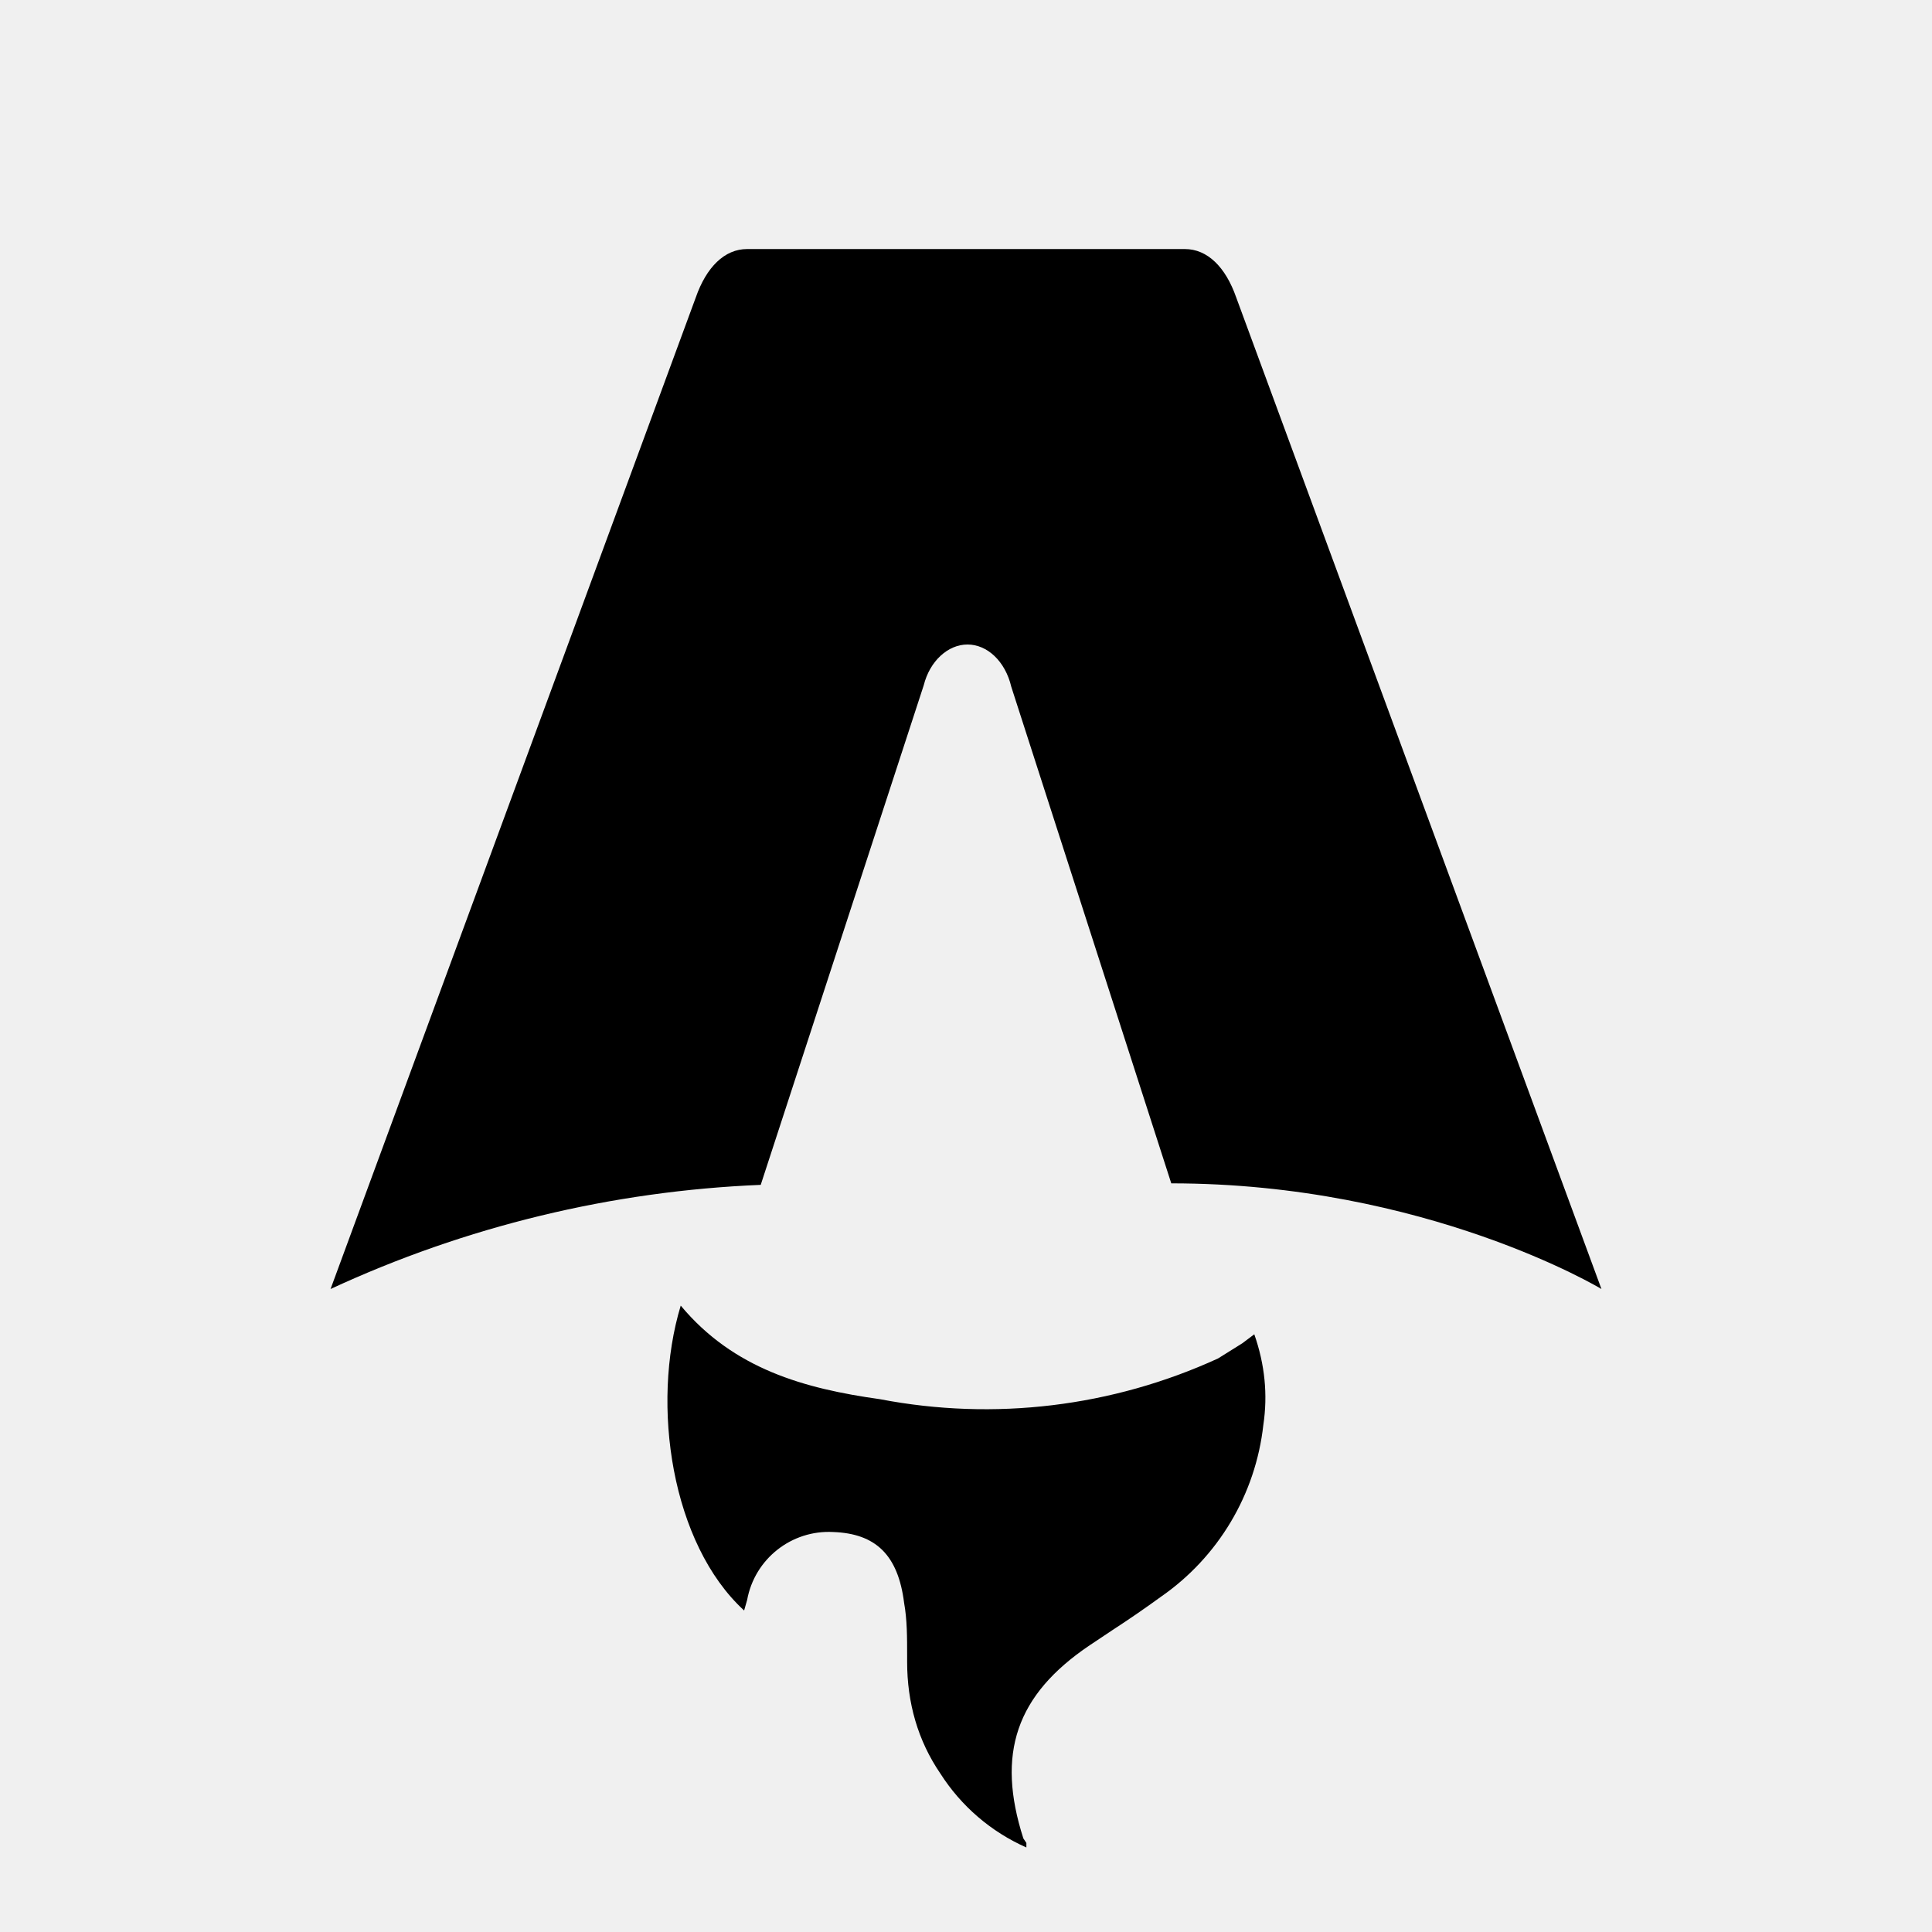
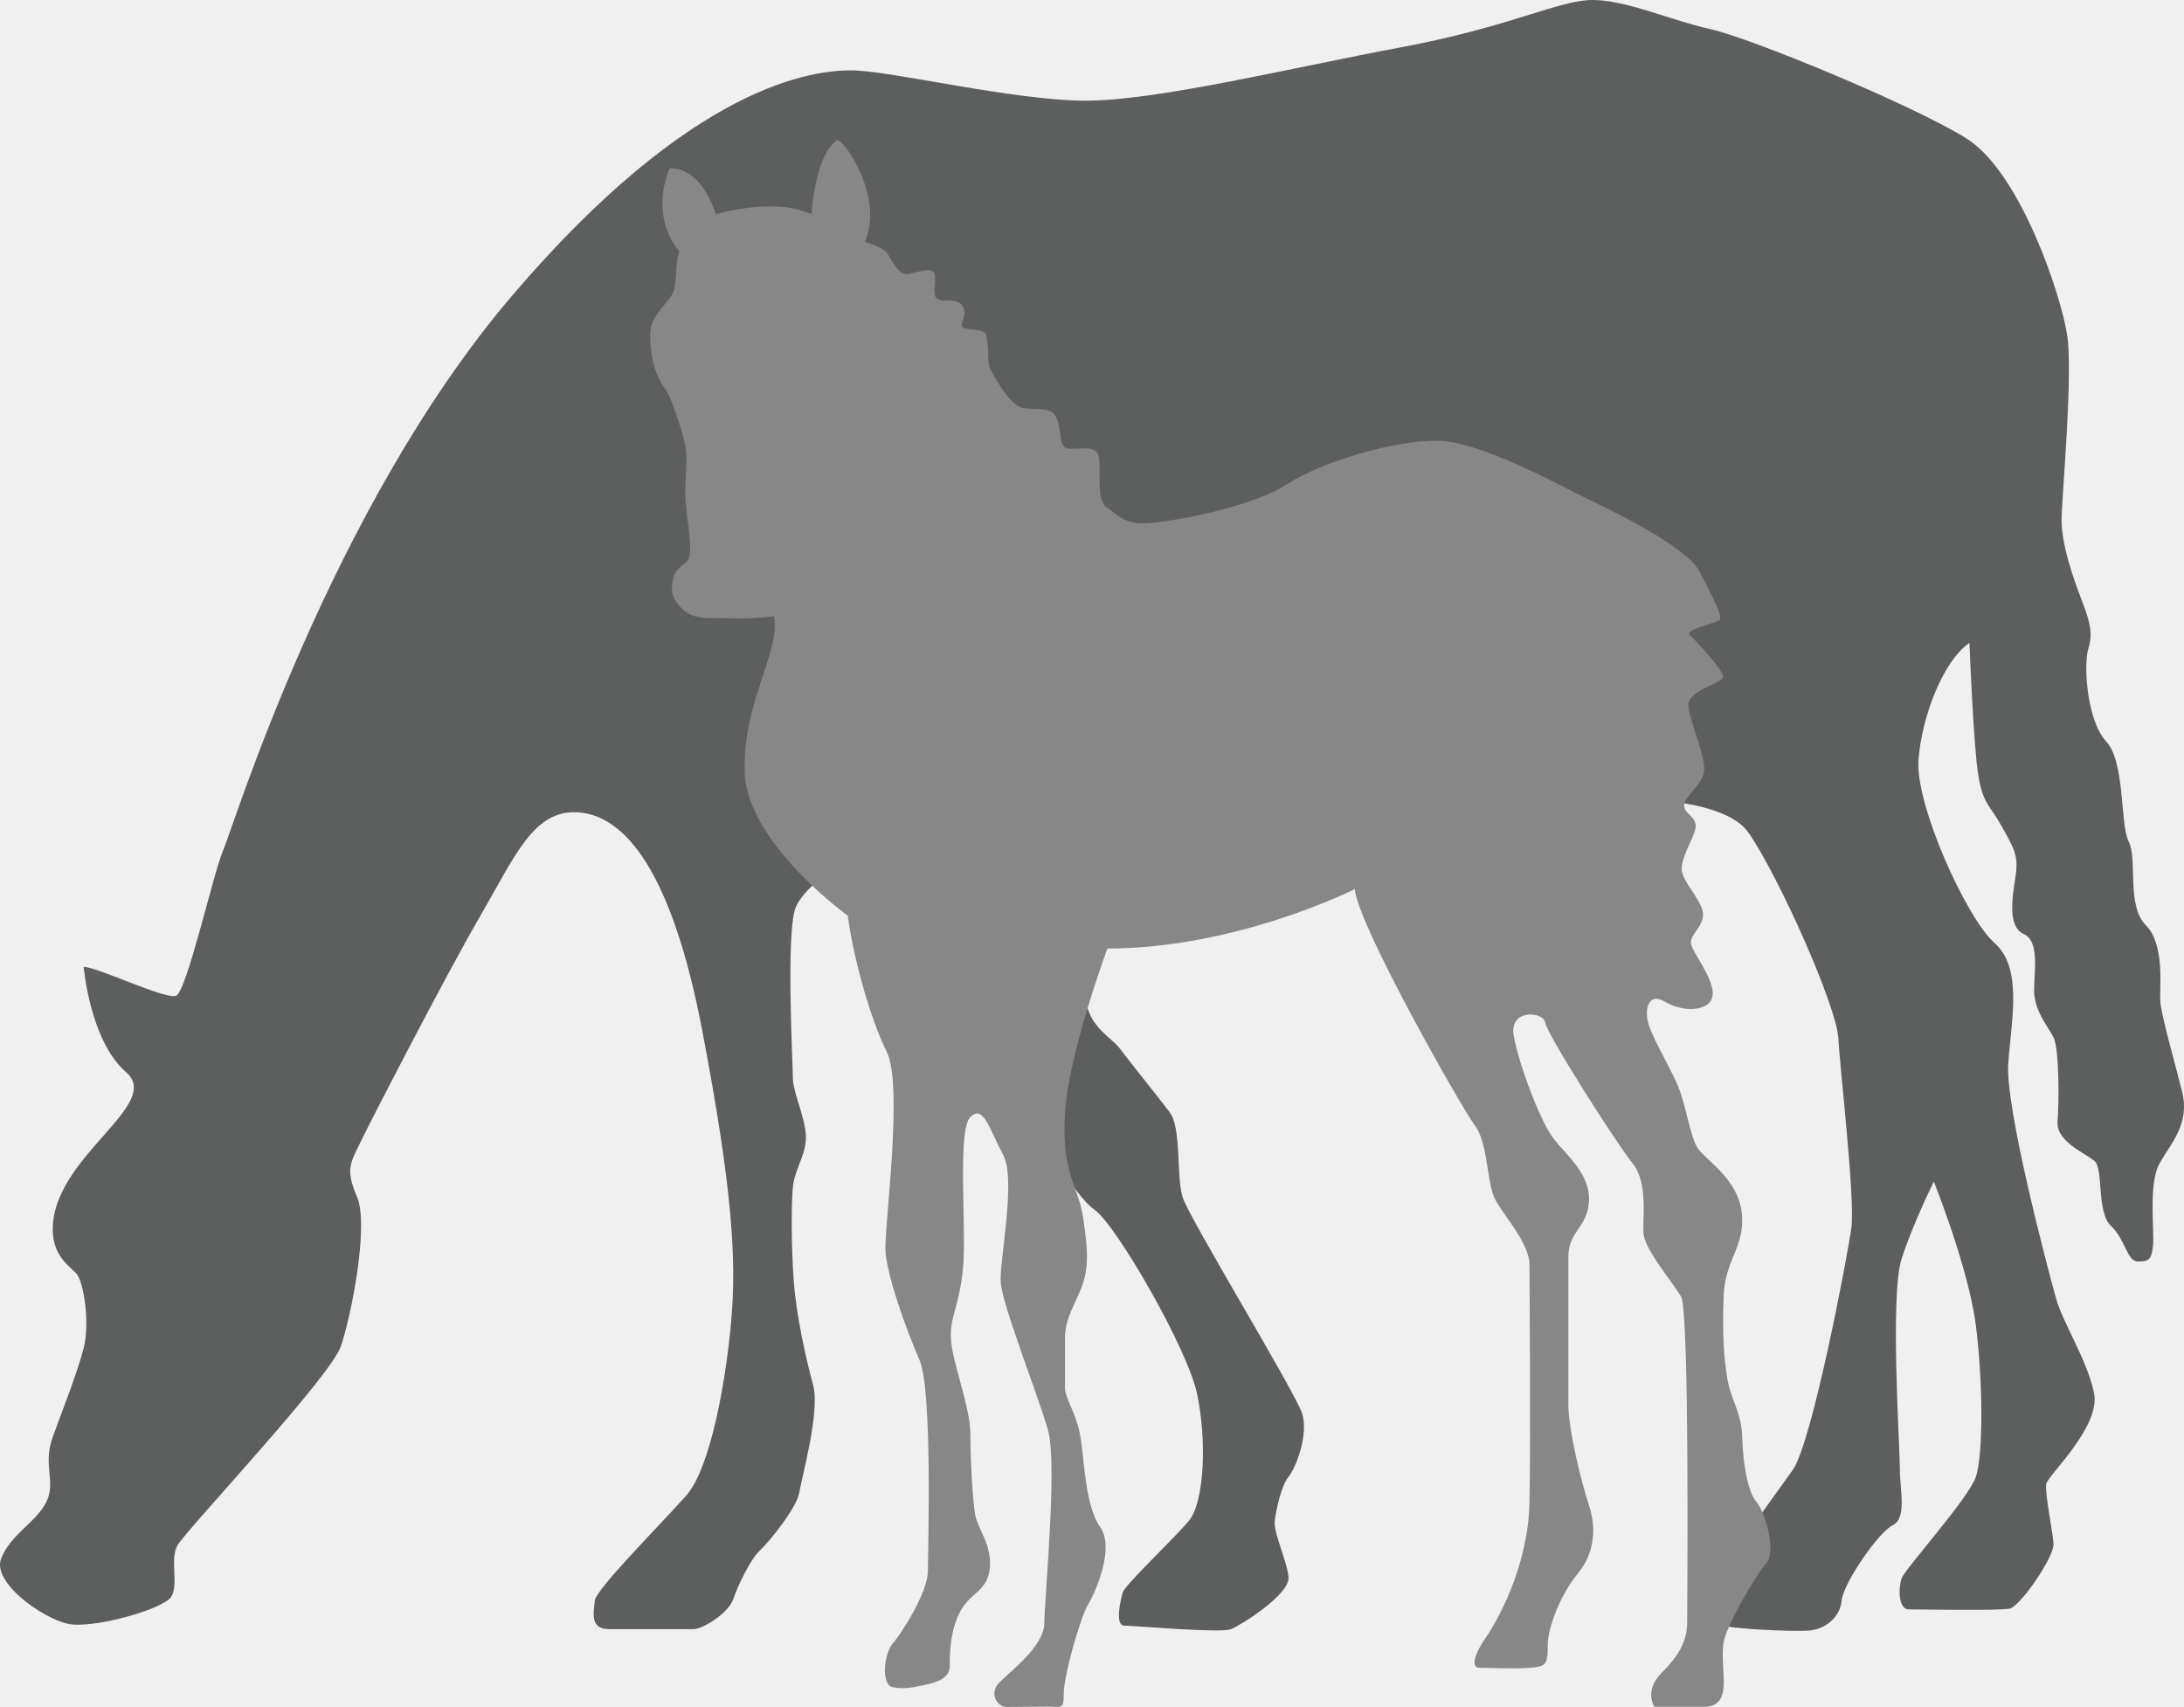
- <svg xmlns="http://www.w3.org/2000/svg" fill="none" viewBox="0 0 128 128">
-   <path d="M50.4 78.5a75.1 75.1 0 0 0-28.5 6.9l24.2-65.7c.7-2 1.9-3.2 3.4-3.2h29c1.5 0 2.7 1.2 3.4 3.2l24.2 65.7s-11.6-7-28.5-7L67 45.5c-.4-1.7-1.6-2.8-2.9-2.8-1.3 0-2.5 1.1-2.9 2.7L50.4 78.5Zm-1.1 28.2Zm-4.2-20.2c-2 6.6-.6 15.8 4.2 20.2a17.5 17.5 0 0 1 .2-.7 5.5 5.5 0 0 1 5.7-4.5c2.8.1 4.3 1.5 4.7 4.7.2 1.1.2 2.3.2 3.5v.4c0 2.7.7 5.2 2.2 7.4a13 13 0 0 0 5.7 4.9v-.3l-.2-.3c-1.8-5.6-.5-9.5 4.4-12.8l1.5-1a73 73 0 0 0 3.2-2.2 16 16 0 0 0 6.8-11.4c.3-2 .1-4-.6-6l-.8.6-1.6 1a37 37 0 0 1-22.4 2.7c-5-.7-9.7-2-13.2-6.2Z" />
-   <style>
-         path { fill: #000; }
-         @media (prefers-color-scheme: dark) {
-             path { fill: #FFF; }
-         }
-     </style>
+ <svg xmlns="http://www.w3.org/2000/svg" xml:space="preserve" viewBox="0 0 112.536 87.954">
+   <path id="mare" fill="#5D5E5E" d="M89.313 80.012c-.5 1.584-1.417 3.251-1.125 3.584s4.292.501 5.083.417 1.542-.667 1.625-1.542 1.875-3.5 2.625-3.875.375-1.75.375-2.917-.521-8.958.094-10.833 1.656-3.96 1.656-3.96 1.792 4.459 2.167 7.417.375 6.666 0 7.791-3.667 4.75-3.833 5.25-.167 1.584.375 1.584 4.667.083 5.208-.042 2.292-2.666 2.25-3.333-.458-2.626-.375-3.084 2.833-2.958 2.458-4.708-1.583-3.542-1.958-4.875-2.625-9.797-2.458-12.089.75-4.918-.708-6.209-4.084-7.125-3.917-9.417 1.292-5.13 2.625-6.046c0 0 .208 5.333.458 6.833s.583 1.5 1.208 2.625.875 1.5.708 2.583-.416 2.583.417 2.958.542 1.876.542 2.917.708 1.832 1 2.416.292 3.293.208 4.334 1.445 1.624 1.91 2.041.09 2.626.84 3.334.833 1.834 1.375 1.834.708-.042.792-.792-.25-3.209.333-4.25 1.583-2.041 1.167-3.708-1.083-3.959-1.125-4.667.25-2.916-.75-3.916-.417-3.427-.875-4.302-.167-4.084-1.167-5.167-1.167-3.97-.917-4.761.084-1.417-.333-2.5-1.084-2.917-1.042-4.292.584-7.347.292-9.347-2.396-8.423-5.208-10.173S90.138 1.938 88.131 1.5 83.813 0 82.063 0s-4.188 1.375-9.875 2.438-12.563 2.75-16.25 2.75-10.125-1.563-12.063-1.563-8.125.625-17.5 11.625S12 42.688 11.5 43.813s-1.875 7.313-2.438 7.5-3.938-1.438-4.75-1.5c0 0 .313 3.813 2.188 5.438s-3.479 4.209-3.771 7.792c-.132 1.624.833 2.166 1.208 2.583s.708 2.541.375 3.833-1.063 3.126-1.594 4.584.178 2.291-.322 3.333S.563 79.043.063 80.293s2.125 3.084 3.417 3.375 4.916-.75 5.333-1.375-.083-1.917.333-2.667 7.875-8.667 8.417-10.25 1.458-6.249.833-7.708-.33-1.75.21-2.875 4.374-8.555 6.165-11.638 2.75-5.5 5.083-5.292 4.75 2.959 6.333 11.25 1.75 11.833 1.5 14.833-1.041 7.667-2.333 9.125-4.667 4.834-4.708 5.417-.292 1.458.75 1.458h4.333c.5 0 1.813-.834 2.052-1.542s.906-2.084 1.364-2.5 1.917-2.209 2.042-3 1.083-4.171.708-5.546-.875-3.624-1-5.416-.125-3.799-.042-4.757.75-1.75.667-2.75-.667-2.167-.667-2.917-.375-7.643.167-8.81 2.5-2.334 2.5-2.334l7.625 2.584 2.667 11.625s1.458 2.959 2.583 3.75 4.792 7.134 5.292 9.509.375 5.548-.417 6.507-3.292 3.293-3.417 3.709-.417 1.708.083 1.708 4.958.401 5.5.18 3.042-1.805 2.958-2.68-.792-2.292-.708-2.917.337-1.792.71-2.25 1.039-2.167.706-3.25-5.833-10.082-6.167-11.166-.042-3.541-.667-4.375-1.917-2.416-2.542-3.25-2.25-1.334-1.708-4.084 1.958-8.125 1.958-8.125l23.333-.642s7.208-.584 8.792 1.708 4.542 8.958 4.625 10.583.875 8.292.667 9.792-2 10.929-3 12.429" />
+   <path id="foal" fill="#878787" d="M36.896 11.042s3-.917 4.917 0c0 0 .167-3.063 1.333-3.833.396.063 2.417 2.958 1.417 5.25 0 0 1 .292 1.188.635s.563 1 .906 1.031 1.406-.469 1.5 0-.157 1.094.156 1.281 1.063-.094 1.313.406-.25.906 0 1.063.844.063 1.094.25.156 1.469.25 1.75S52 20.844 52.625 21s1.438-.063 1.75.406.188 1.469.5 1.656 1.344-.156 1.656.25-.125 2.407.469 2.813.875.844 1.906.844 5.448-.761 7.323-1.969 5.5-2.292 7.792-2.292 6.667 2.479 7.729 2.979 5.125 2.438 5.813 3.75 1.25 2.406 1.031 2.531-1.813.5-1.531.75 1.813 1.875 1.719 2.188-1.844.688-1.782 1.469.875 2.563.813 3.313-1 1.313-1.031 1.781.594.563.594 1.094-.906 1.75-.688 2.438 1.125 1.563 1.063 2.188-.625.938-.625 1.375 1.188 1.813 1.125 2.688-1.5.938-2.438.375-1.125.5-.813 1.313.875 1.75 1.375 2.813.688 2.813 1.125 3.438 2.063 1.563 2.25 3.313-.875 2.375-.938 4.313 0 3 .188 4.188.731 1.688.772 3.063.291 2.813.728 3.313 1.063 2.563.5 3.188-2.063 3.25-2.188 4.063.063 1.688 0 2.313-.313 1-1 1h-2.563s-.563-.813.375-1.75 1.313-1.688 1.313-2.625.125-16-.313-16.75-1.875-2.438-1.938-3.25.25-2.625-.563-3.625-4.438-6.688-4.5-7.25-1.873-.757-1.623.68 1.375 4.438 2.063 5.313 1.875 1.813 1.813 3.188-1.063 1.563-1.063 2.875v7.625c0 1.312.688 4.063 1.063 5.188s.313 2.438-.563 3.5-1.563 2.75-1.563 3.75-.125 1.063-.938 1.125-2.063 0-2.563 0-.25-.75.313-1.563 2.188-3.625 2.25-7 0-10.938 0-12.188-1.563-2.75-1.875-3.625S76.625 58.813 76 58s-6.063-10.375-6.188-12.188c0 0-6.063 3.063-12.75 3.063 0 0-2 5.375-2.188 8.5s.688 3.688.938 5.375.313 2.625-.125 3.688S54.875 68 54.875 69v2.5c0 .562.625 1.375.813 2.625s.25 3.5 1 4.563-.188 3.25-.625 4-1.25 3.688-1.25 4.563-.125.687-.813.687-1.625.017-2.125.017-.938-.704-.375-1.267 2.313-1.875 2.313-3.063.687-8.187.187-9.937-2.375-6.5-2.438-7.625.813-5.313.125-6.563-1-2.625-1.688-1.938-.188 5.75-.375 7.75S48.938 67.813 49 69s1 3.5 1 4.875.125 3.5.25 4.188.875 1.563.75 2.75S50.063 82 49.5 83s-.563 2.313-.563 2.875-.625.813-1.25.938-1.063.25-1.688.125-.438-1.75 0-2.25 1.813-2.625 1.813-3.75.25-9.313-.438-10.875-1.688-4.375-1.75-5.625.938-8.5.063-10.25-1.75-5-2-7c0 0-5.188-3.75-5.313-7.375s1.875-6.25 1.5-8.063c0 0-1.125.167-2.313.104-.719-.038-1.644.13-2.263-.356-.402-.317-.675-.717-.675-1.186 0-1.188.75-1.125.875-1.563.219-.766-.201-2.236-.188-3.5.009-.87.15-1.791-.041-2.497-.309-1.141-.713-2.328-1.021-2.753-.5-.688-.75-1.625-.75-2.75s1.125-1.688 1.25-2.375.065-1.374.252-1.936c0 0-1.563-1.625-.5-4.25 0 0 1.479-.292 2.396 2.354z" />
</svg>
